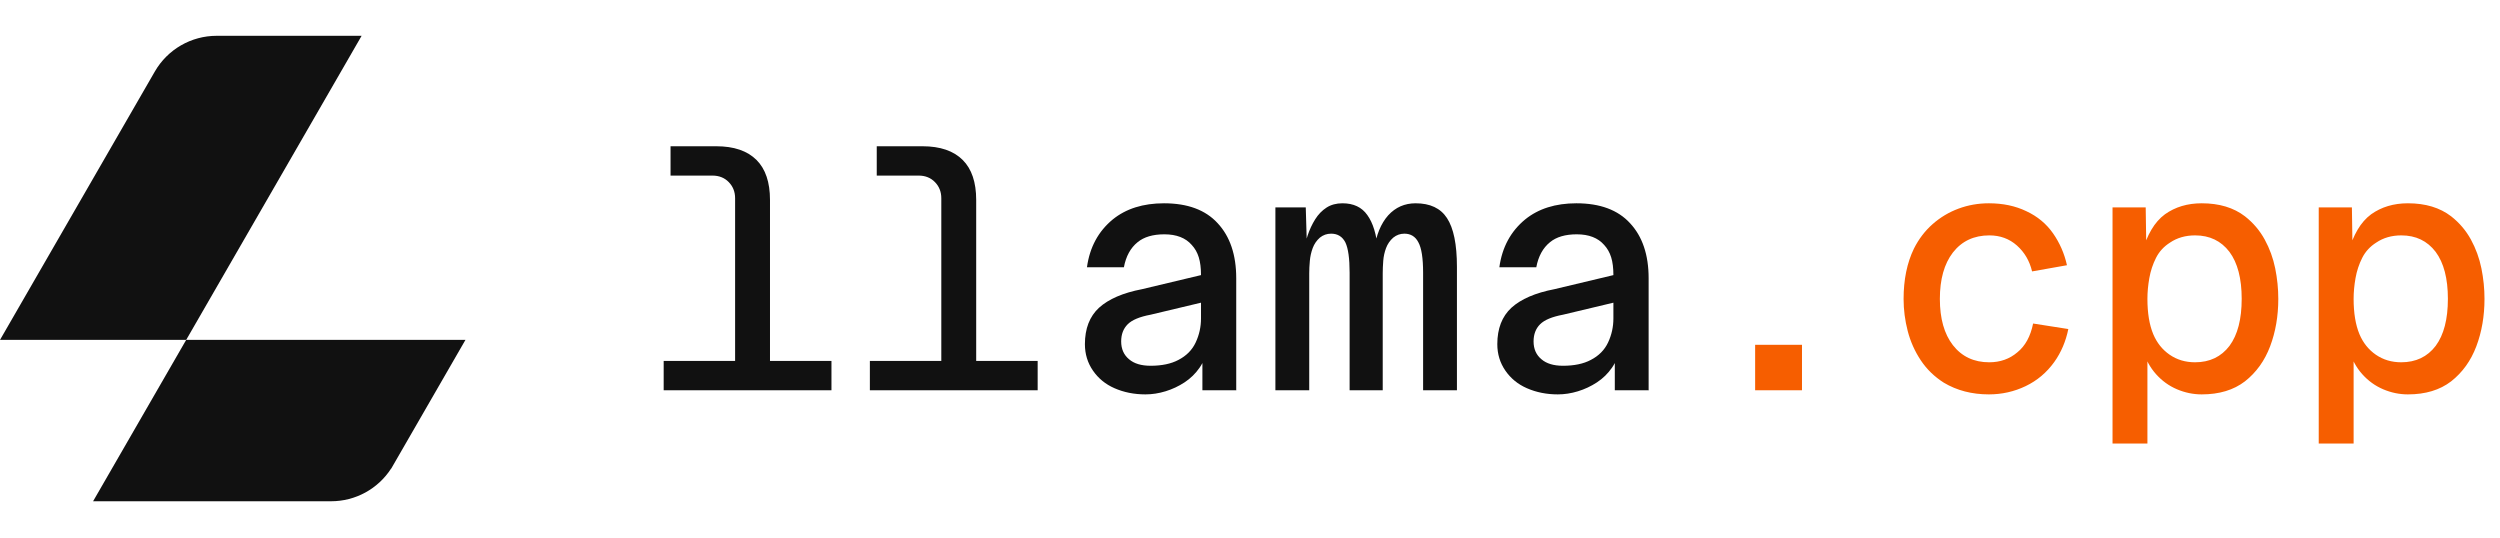
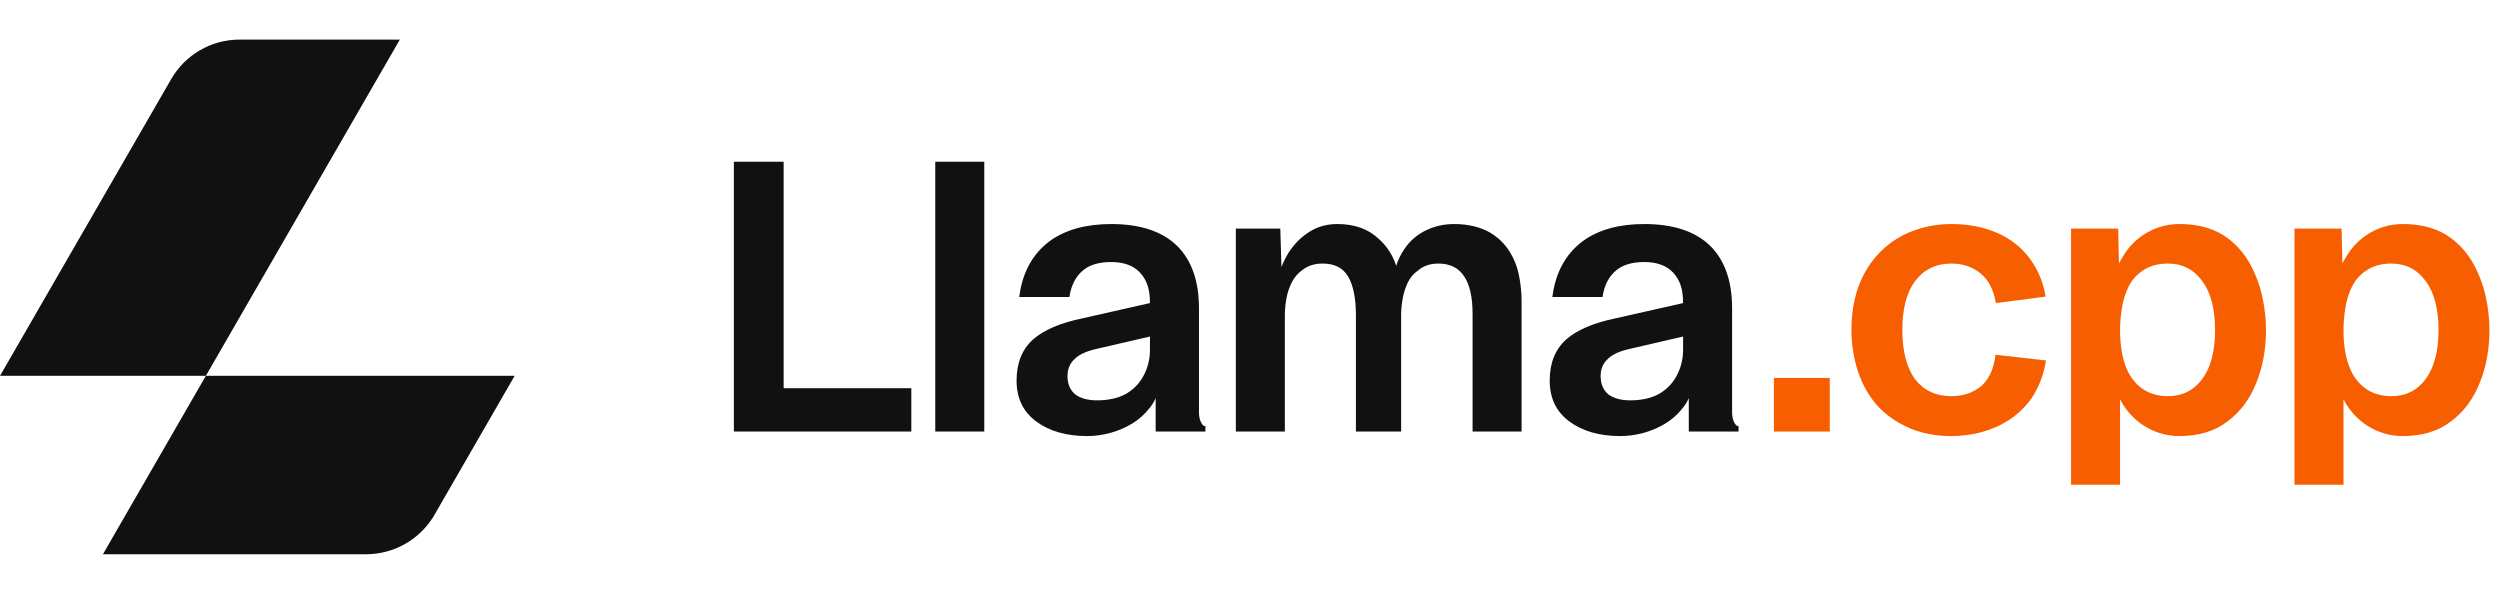
- <svg xmlns="http://www.w3.org/2000/svg" width="2793" height="600" viewBox="0 0 2793 600" fill="none">
+ <svg xmlns="http://www.w3.org/2000/svg" width="2526" height="600" viewBox="0 0 2526 600" fill="none">
  <g transform="translate(0 0)">
    <path transform="translate(0 40) scale(0.866667)" d="M600 392L504.249 558L504.137 557.929C487.252 584.069 458.193 600 426.864 600H120L240 392H600Z" fill="#111111" />
    <path transform="translate(0 40) scale(0.866667)" d="M240 392H0L199.602 46.025C216.032 17.546 246.411 3.25756e-05 279.29 0H466.154L240 392Z" fill="#111111" />
-     <path d="M821.262 423.692V221.483Q821.262 210.735 814.164 203.451Q807.067 196.167 795.947 196.167H749.135V163.4H800.243Q829.862 163.4 845.231 178.769Q860.237 193.786 860.237 223.394V423.692ZM741.456 436V403.233H928.908V436ZM1051.628 423.692V221.483Q1051.628 210.735 1044.53 203.451Q1037.433 196.167 1026.313 196.167H979.501V163.4H1030.61Q1060.228 163.4 1075.597 178.769Q1090.603 193.786 1090.603 223.394V423.692ZM971.822 436V403.233H1159.275V436ZM1279.646 440.607Q1260.833 440.607 1245.092 433.696Q1230.107 427.158 1221.084 414.099Q1212.061 401.039 1212.061 384.519Q1212.061 358.41 1227.814 343.821Q1243.94 329.231 1275.785 323.088L1341.758 307.357Q1341.758 295.488 1339.267 287.447Q1336.777 279.406 1331.435 273.658Q1321.09 261.777 1300.796 261.777Q1281.643 261.777 1270.925 270.586Q1259.056 280.185 1255.622 298.559H1214.354Q1218.95 265.134 1243.172 245.158Q1265.451 227.113 1300.401 227.113Q1340.013 227.113 1360.373 249.381Q1381.117 271.65 1381.117 310.834V435.452Q1381.117 435.605 1381.167 435.726Q1381.216 435.846 1381.293 435.846V436H1343.326V387.59H1349.085Q1347.177 400.644 1340.277 410.632Q1333.377 420.62 1323.405 427.158Q1313.433 433.696 1302.107 437.152Q1290.781 440.607 1279.646 440.607ZM1285.482 408.63Q1304.23 408.63 1316.483 402.125Q1329.888 395.236 1335.823 382.593Q1341.758 369.951 1341.758 355.767V338.16L1285.482 351.576Q1267.108 355.021 1259.835 362.294Q1252.573 369.567 1252.573 381.458Q1252.573 394.084 1261.371 401.357Q1269.796 408.63 1285.482 408.63ZM1424.876 436V231.72H1458.795L1460.33 283.563L1456.48 282.412Q1457.643 272.813 1460.906 263.022Q1464.17 253.232 1469.347 244.977Q1474.525 236.722 1482.012 231.917Q1489.499 227.113 1499.758 227.113Q1518.306 227.113 1527.509 240.167Q1537.097 253.337 1539.412 278.956H1535.166Q1538.633 254.362 1550.919 240.551Q1563.216 227.113 1581.486 227.113Q1605.812 227.113 1616.562 243.622Q1627.686 260.505 1627.686 298.087V436H1589.895V304.68Q1589.895 280.174 1584.553 270.608Q1579.578 261.053 1568.959 261.053Q1561.988 261.053 1556.512 265.505Q1551.048 270.302 1548.488 277.157Q1545.928 284.013 1545.352 291.493Q1544.776 298.974 1544.776 305.437V436H1507.786V304.68Q1507.786 280.942 1503.128 270.992Q1498.135 261.053 1487.141 261.053Q1480.003 261.053 1474.556 265.489Q1469.12 270.269 1466.573 277.101Q1464.026 283.933 1463.346 291.441Q1462.667 298.949 1462.667 305.437V436ZM1740.379 440.607Q1721.566 440.607 1705.824 433.696Q1690.839 427.158 1681.816 414.099Q1672.794 401.039 1672.794 384.519Q1672.794 358.41 1688.546 343.821Q1704.672 329.231 1736.517 323.088L1802.49 307.357Q1802.49 295.488 1800 287.447Q1797.51 279.406 1792.167 273.658Q1781.823 261.777 1761.529 261.777Q1742.375 261.777 1731.658 270.586Q1719.788 280.185 1716.355 298.559H1675.086Q1679.683 265.134 1703.904 245.158Q1726.184 227.113 1761.134 227.113Q1800.746 227.113 1821.106 249.381Q1841.85 271.65 1841.85 310.834V435.452Q1841.85 435.605 1841.899 435.726Q1841.948 435.846 1842.025 435.846V436H1804.059V387.59H1809.818Q1807.909 400.644 1801.009 410.632Q1794.109 420.62 1784.137 427.158Q1774.166 433.696 1762.84 437.152Q1751.513 440.607 1740.379 440.607ZM1746.215 408.63Q1764.962 408.63 1777.215 402.125Q1790.621 395.236 1796.555 382.593Q1802.49 369.951 1802.49 355.767V338.16L1746.215 351.576Q1727.84 355.021 1720.567 362.294Q1713.305 369.567 1713.305 381.458Q1713.305 394.084 1722.103 401.357Q1730.528 408.63 1746.215 408.63Z" fill="#111111" />
-     <path d="M1960.839 436V385.21H2013.187V436ZM2221.976 440.607Q2193.542 440.607 2171.657 427.542Q2155.905 417.56 2145.901 402.538Q2135.897 387.515 2131.295 369.797Q2126.692 352.079 2126.692 333.964Q2126.692 301.609 2138.221 277.804Q2146.295 261.679 2159.168 250.347Q2172.041 239.015 2188.106 233.064Q2204.17 227.113 2221.976 227.113Q2245.5 227.113 2263.848 235.954Q2282.383 244.583 2293.63 260.65Q2304.877 276.717 2309.208 296.31L2270.243 303.221Q2266.031 285.593 2253.302 274.283Q2240.573 262.973 2222.514 262.973Q2196.69 262.973 2181.76 282.126Q2167.214 301.064 2167.214 333.939Q2167.214 366.813 2181.76 385.594Q2196.701 404.747 2222.36 404.747Q2240.745 404.747 2253.766 393.635Q2267.073 382.906 2271.384 361.438L2310.722 367.603Q2306.509 388.358 2294.991 404.484Q2282.283 422.159 2263.039 431.383Q2243.795 440.607 2221.976 440.607ZM2360.119 495.511V231.72H2397.175L2397.954 283.947L2393.335 281.644Q2397.175 267.438 2403.51 256.687Q2409.845 245.937 2418.665 239.41Q2435.931 227.113 2459.758 227.113Q2489.128 227.113 2508.091 241.692Q2521.913 252.552 2530.162 267.674Q2538.411 282.796 2541.861 299.819Q2545.311 316.842 2545.311 333.86Q2545.311 362.678 2536.199 386.866Q2527.076 411.055 2508.091 426.017Q2489.128 440.607 2459.758 440.607Q2445.53 440.607 2432.124 434.903Q2418.719 429.199 2408.715 418.004Q2398.711 406.809 2394.092 391.057L2399.094 385.681V495.511ZM2452.272 404.747Q2476.849 404.747 2490.808 386.373Q2504.416 367.987 2504.416 333.86Q2504.416 299.733 2490.718 281.347Q2476.668 262.973 2452.408 262.973Q2436.249 262.973 2424.38 271.014Q2414.035 277.53 2408.692 288.103Q2403.349 298.675 2401.222 310.711Q2399.094 322.748 2399.094 333.86Q2399.094 357.621 2405.6 373.329Q2411.732 387.897 2423.985 396.322Q2436.238 404.747 2452.272 404.747ZM2590.485 495.511V231.72H2627.541L2628.32 283.947L2623.702 281.644Q2627.541 267.438 2633.876 256.687Q2640.211 245.937 2649.031 239.41Q2666.297 227.113 2690.124 227.113Q2719.494 227.113 2738.457 241.692Q2752.279 252.552 2760.528 267.674Q2768.777 282.796 2772.227 299.819Q2775.677 316.842 2775.677 333.86Q2775.677 362.678 2766.565 386.866Q2757.442 411.055 2738.457 426.017Q2719.494 440.607 2690.124 440.607Q2675.896 440.607 2662.49 434.903Q2649.085 429.199 2639.081 418.004Q2629.077 406.809 2624.458 391.057L2629.461 385.681V495.511ZM2682.638 404.747Q2707.215 404.747 2721.174 386.373Q2734.782 367.987 2734.782 333.86Q2734.782 299.733 2721.085 281.347Q2707.034 262.973 2682.774 262.973Q2666.615 262.973 2654.746 271.014Q2644.402 277.53 2639.058 288.103Q2633.715 298.675 2631.588 310.711Q2629.461 322.748 2629.461 333.86Q2629.461 357.621 2635.966 373.329Q2642.098 387.897 2654.351 396.322Q2666.604 404.747 2682.638 404.747Z" fill="#F65E00" />
+     <path d="M741.5 436V163.4H791.797V392.23H920.802V436ZM994.519 436H944.99V163.4H994.519ZM1098.568 440.607Q1066.7 440.607 1046.735 425.634Q1027.154 411.044 1027.154 384.552Q1027.154 358.059 1043.664 343.086Q1060.173 328.496 1093.96 321.585L1161.918 306.227Q1161.918 295.477 1159.423 288.182Q1156.927 280.887 1151.936 275.512Q1141.953 264.761 1122.756 264.761Q1104.711 264.761 1094.728 272.824Q1083.21 282.039 1080.522 300.084H1029.842Q1034.449 263.225 1060.557 243.644Q1084.362 226.367 1122.756 226.367Q1166.526 226.367 1189.178 248.252Q1211.447 270.136 1211.447 311.602V416.803Q1211.447 422.178 1213.367 426.401Q1215.286 430.625 1217.974 430.625V436H1167.677V402.213Q1165.374 407.588 1161.918 411.812Q1154.239 421.794 1143.681 428.129Q1133.123 434.464 1121.412 437.536Q1109.702 440.607 1098.568 440.607ZM1108.55 404.517Q1125.06 404.517 1136.962 398.374Q1149.248 391.463 1155.583 379.368Q1161.918 367.274 1161.918 353.452V340.014L1108.934 352.3Q1092.808 355.756 1085.897 362.667Q1078.603 369.194 1078.603 379.944Q1078.603 391.846 1086.281 398.374Q1094.344 404.517 1108.55 404.517ZM1248.69 436V230.974H1293.611L1294.763 269.752Q1297.834 262.074 1302.058 255.163Q1310.505 242.108 1322.983 234.238Q1335.461 226.367 1351.203 226.367Q1377.311 226.367 1393.052 241.341Q1405.339 252.091 1410.714 268.601Q1413.785 259.002 1419.161 251.323Q1427.607 239.037 1440.853 232.702Q1454.099 226.367 1469.073 226.367Q1490.574 226.367 1505.932 235.197Q1517.834 242.492 1524.937 253.627Q1532.04 264.761 1534.728 278.007Q1537.415 291.253 1537.415 304.307V436H1487.886V316.977Q1487.886 292.021 1479.44 279.351Q1470.993 266.297 1453.332 266.297Q1441.429 266.297 1433.366 272.824Q1426.072 277.815 1422.424 285.494Q1418.777 293.173 1417.241 301.812Q1415.705 310.45 1415.705 318.513V436H1370.016V318.513Q1370.016 293.173 1362.337 279.735Q1354.658 266.297 1336.229 266.297Q1324.326 266.297 1315.88 272.824Q1308.969 277.815 1305.129 285.494Q1301.29 293.173 1299.754 301.812Q1298.218 310.45 1298.218 318.513V436ZM1637.241 440.607Q1605.373 440.607 1585.408 425.634Q1565.827 411.044 1565.827 384.552Q1565.827 358.059 1582.337 343.086Q1598.846 328.496 1632.633 321.585L1700.591 306.227Q1700.591 295.477 1698.096 288.182Q1695.6 280.887 1690.609 275.512Q1680.626 264.761 1661.429 264.761Q1643.384 264.761 1633.401 272.824Q1621.883 282.039 1619.195 300.084H1568.515Q1573.122 263.225 1599.23 243.644Q1623.035 226.367 1661.429 226.367Q1705.199 226.367 1727.851 248.252Q1750.12 270.136 1750.12 311.602V416.803Q1750.12 422.178 1752.04 426.401Q1753.959 430.625 1756.647 430.625V436H1706.35V402.213Q1704.047 407.588 1700.591 411.812Q1692.912 421.794 1682.354 428.129Q1671.795 434.464 1660.085 437.536Q1648.375 440.607 1637.241 440.607ZM1647.223 404.517Q1663.733 404.517 1675.635 398.374Q1687.921 391.463 1694.256 379.368Q1700.591 367.274 1700.591 353.452V340.014L1647.607 352.3Q1631.481 355.756 1624.57 362.667Q1617.275 369.194 1617.275 379.944Q1617.275 391.846 1624.954 398.374Q1633.017 404.517 1647.223 404.517Z" fill="#111111" />
+     <path d="M1792.354 436V381.864H1848.794V436ZM1971.655 440.607Q1941.324 440.607 1918.671 427.169Q1901.778 417.571 1891.219 402.789Q1880.661 388.007 1875.67 369.962Q1870.678 351.916 1870.678 333.487Q1870.678 301.236 1883.348 277.047Q1892.179 260.538 1905.617 249.211Q1919.055 237.885 1936.141 232.126Q1953.226 226.367 1971.655 226.367Q1997.764 226.367 2018.497 235.581Q2038.462 244.412 2050.94 261.306Q2063.418 278.199 2066.874 299.7L2016.577 306.227Q2013.505 286.646 2001.603 276.663Q1989.317 266.297 1971.655 266.297Q1948.235 266.297 1934.797 284.342Q1922.127 301.62 1922.127 333.487Q1922.127 364.97 1934.797 383.016Q1948.235 400.293 1971.655 400.293Q1989.317 400.293 2001.603 390.311Q2013.889 379.56 2016.193 358.443L2067.257 364.203Q2063.802 386.087 2052.284 402.981Q2042.685 416.035 2030.015 424.29Q2017.345 432.545 2002.371 436.576Q1987.397 440.607 1971.655 440.607ZM2092.598 489.752V230.974H2140.207L2140.975 266.297Q2145.198 257.85 2150.957 250.555Q2160.556 239.037 2173.802 232.702Q2187.048 226.367 2202.406 226.367Q2231.585 226.367 2250.783 240.573Q2264.988 251.323 2273.435 266.681Q2281.882 282.039 2285.721 299.316Q2289.561 316.594 2289.561 333.487Q2289.561 363.051 2279.578 387.239Q2269.98 411.428 2250.399 426.017Q2231.201 440.607 2202.022 440.607Q2187.816 440.607 2174.57 434.656Q2161.324 428.705 2151.341 417.187Q2145.966 411.044 2142.126 403.365V489.752ZM2190.503 400.293Q2212.388 400.293 2225.442 382.632Q2238.112 364.97 2238.112 333.487Q2238.112 302.004 2225.442 284.342Q2212.388 266.297 2190.503 266.297Q2175.146 266.297 2164.779 273.592Q2155.181 280.119 2150.381 290.293Q2145.582 300.468 2143.854 311.794Q2142.126 323.121 2142.126 333.487Q2142.126 355.372 2147.886 370.346Q2153.261 384.552 2164.203 392.422Q2175.146 400.293 2190.503 400.293ZM2318.357 489.752V230.974H2365.966L2366.734 266.297Q2370.957 257.85 2376.716 250.555Q2386.315 239.037 2399.561 232.702Q2412.807 226.367 2428.165 226.367Q2457.344 226.367 2476.541 240.573Q2490.747 251.323 2499.194 266.681Q2507.641 282.039 2511.48 299.316Q2515.32 316.594 2515.32 333.487Q2515.32 363.051 2505.337 387.239Q2495.739 411.428 2476.157 426.017Q2456.96 440.607 2427.781 440.607Q2413.575 440.607 2400.329 434.656Q2387.083 428.705 2377.1 417.187Q2371.725 411.044 2367.885 403.365V489.752ZM2416.262 400.293Q2438.147 400.293 2451.201 382.632Q2463.871 364.97 2463.871 333.487Q2463.871 302.004 2451.201 284.342Q2438.147 266.297 2416.262 266.297Q2400.905 266.297 2390.538 273.592Q2380.939 280.119 2376.14 290.293Q2371.341 300.468 2369.613 311.794Q2367.885 323.121 2367.885 333.487Q2367.885 355.372 2373.645 370.346Q2379.02 384.552 2389.962 392.422Q2400.905 400.293 2416.262 400.293Z" fill="#F65E00" />
  </g>
</svg>
